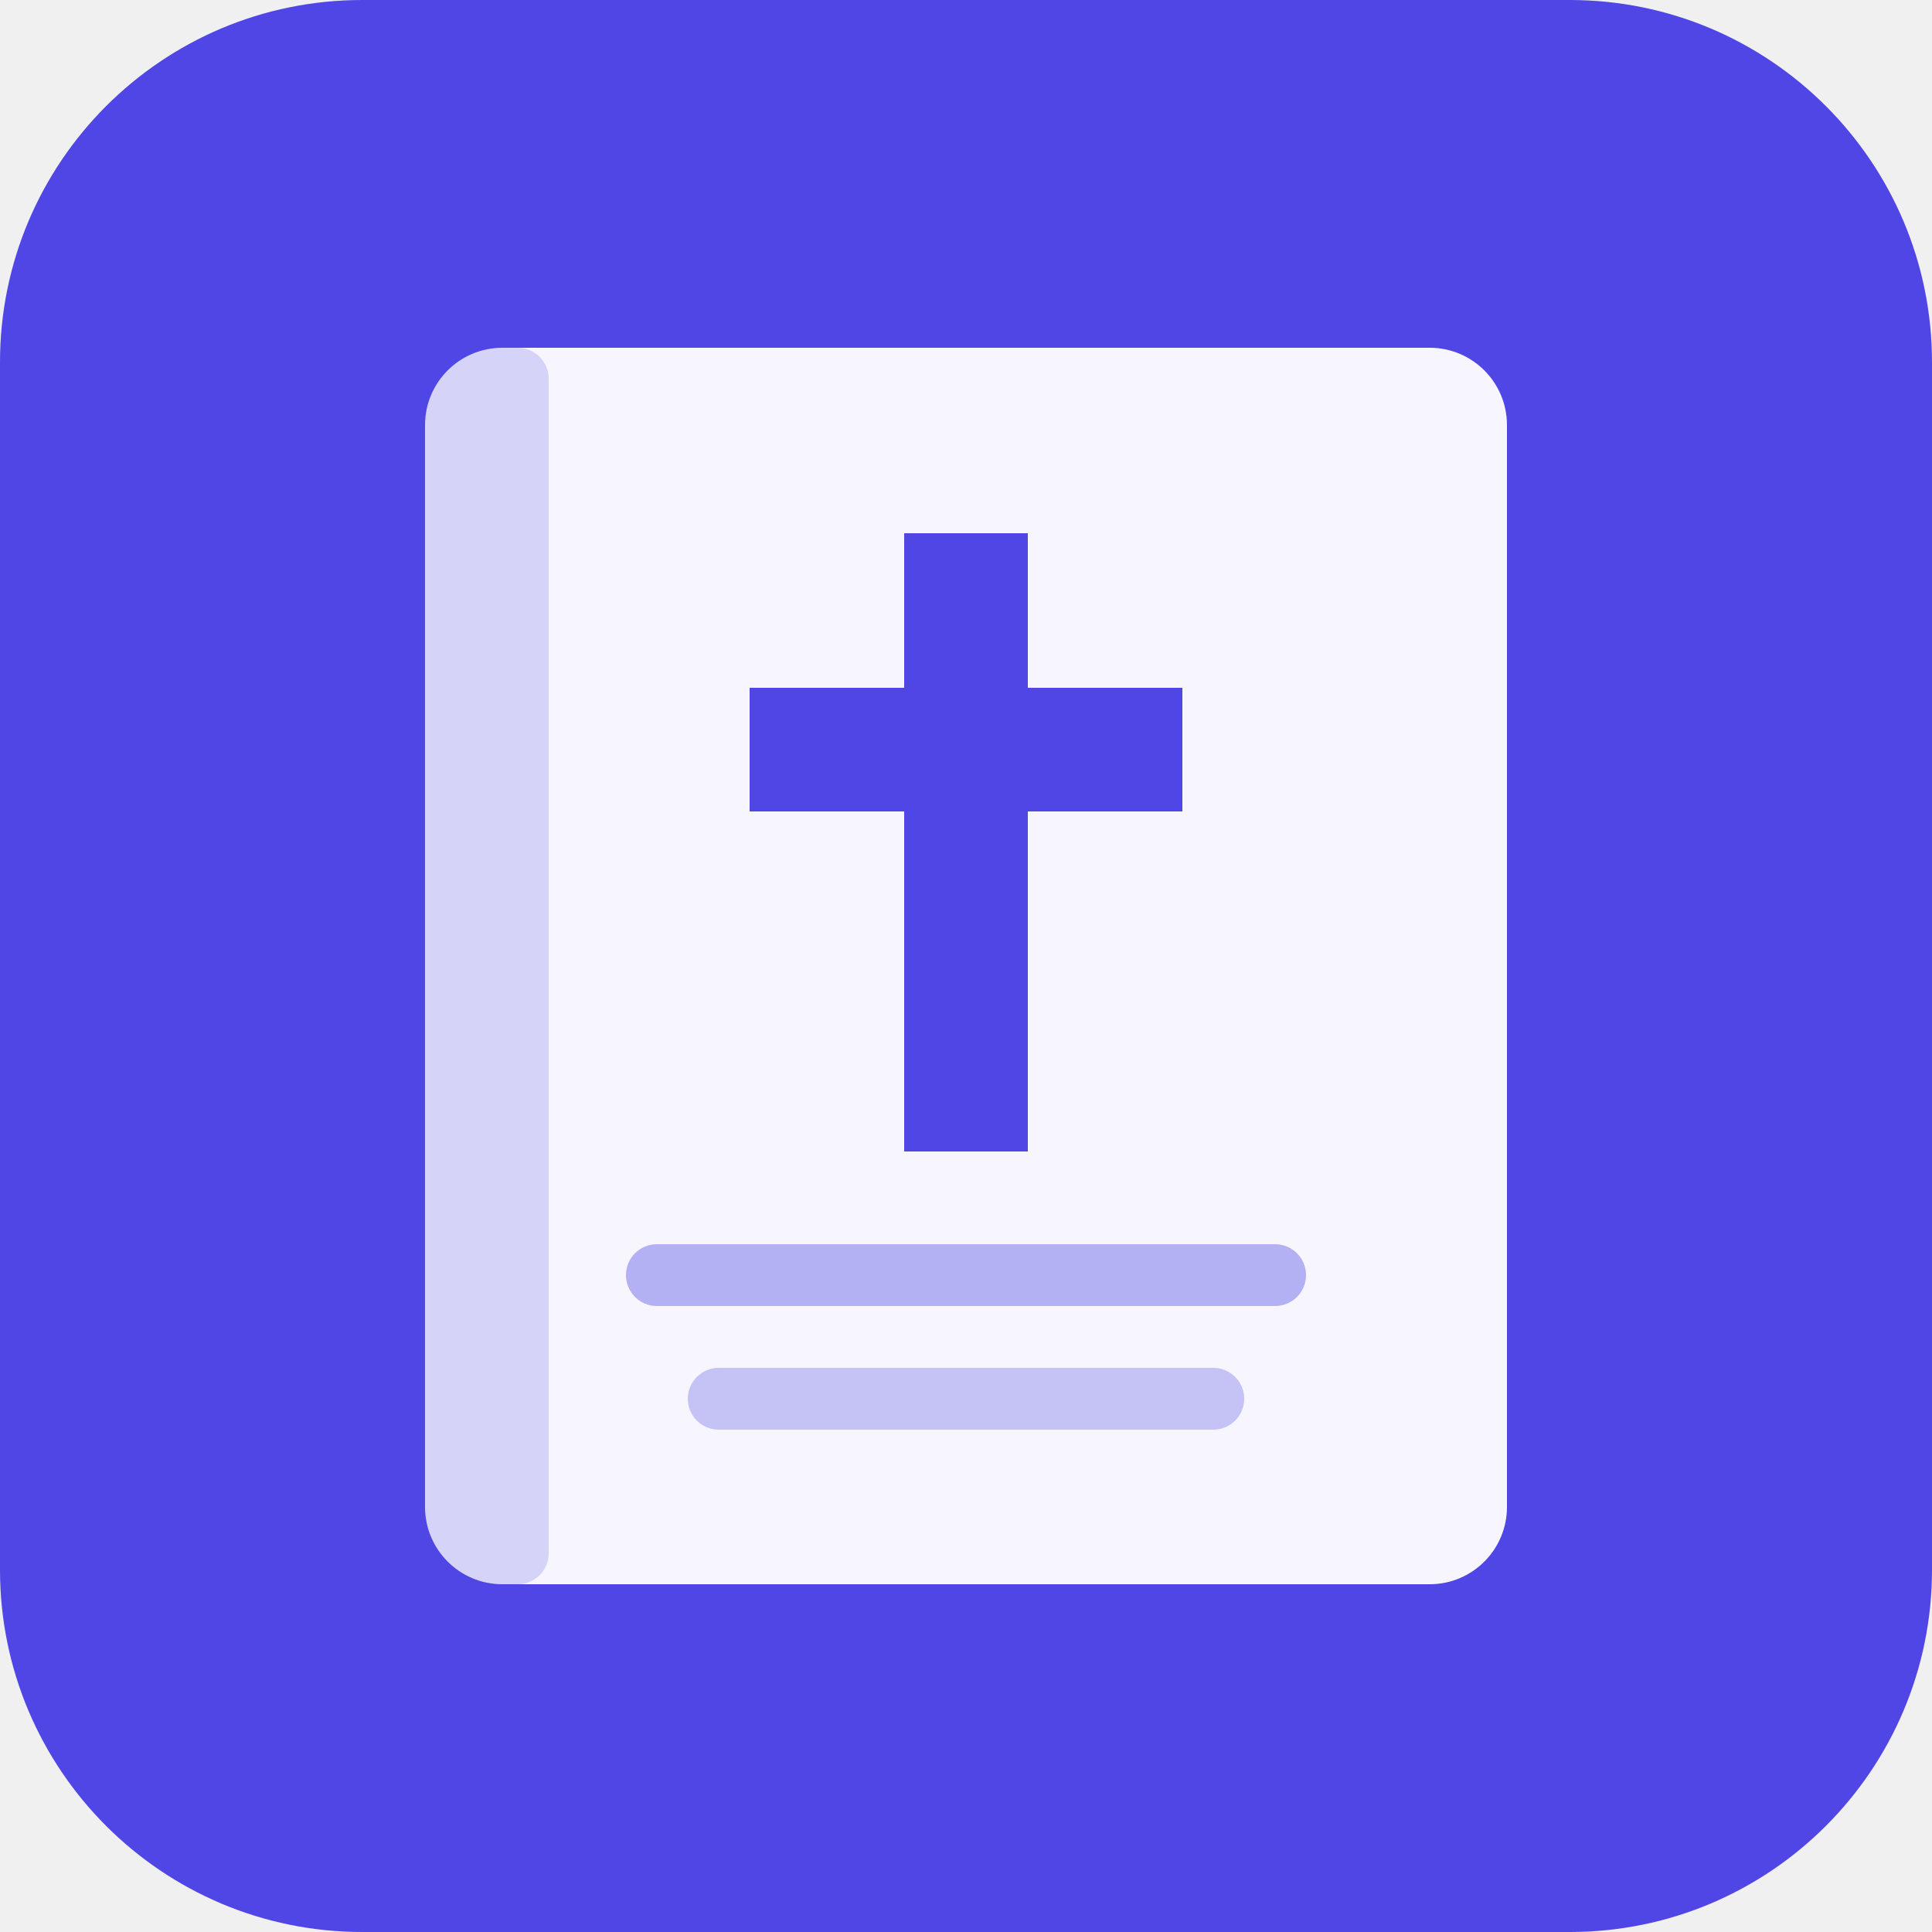
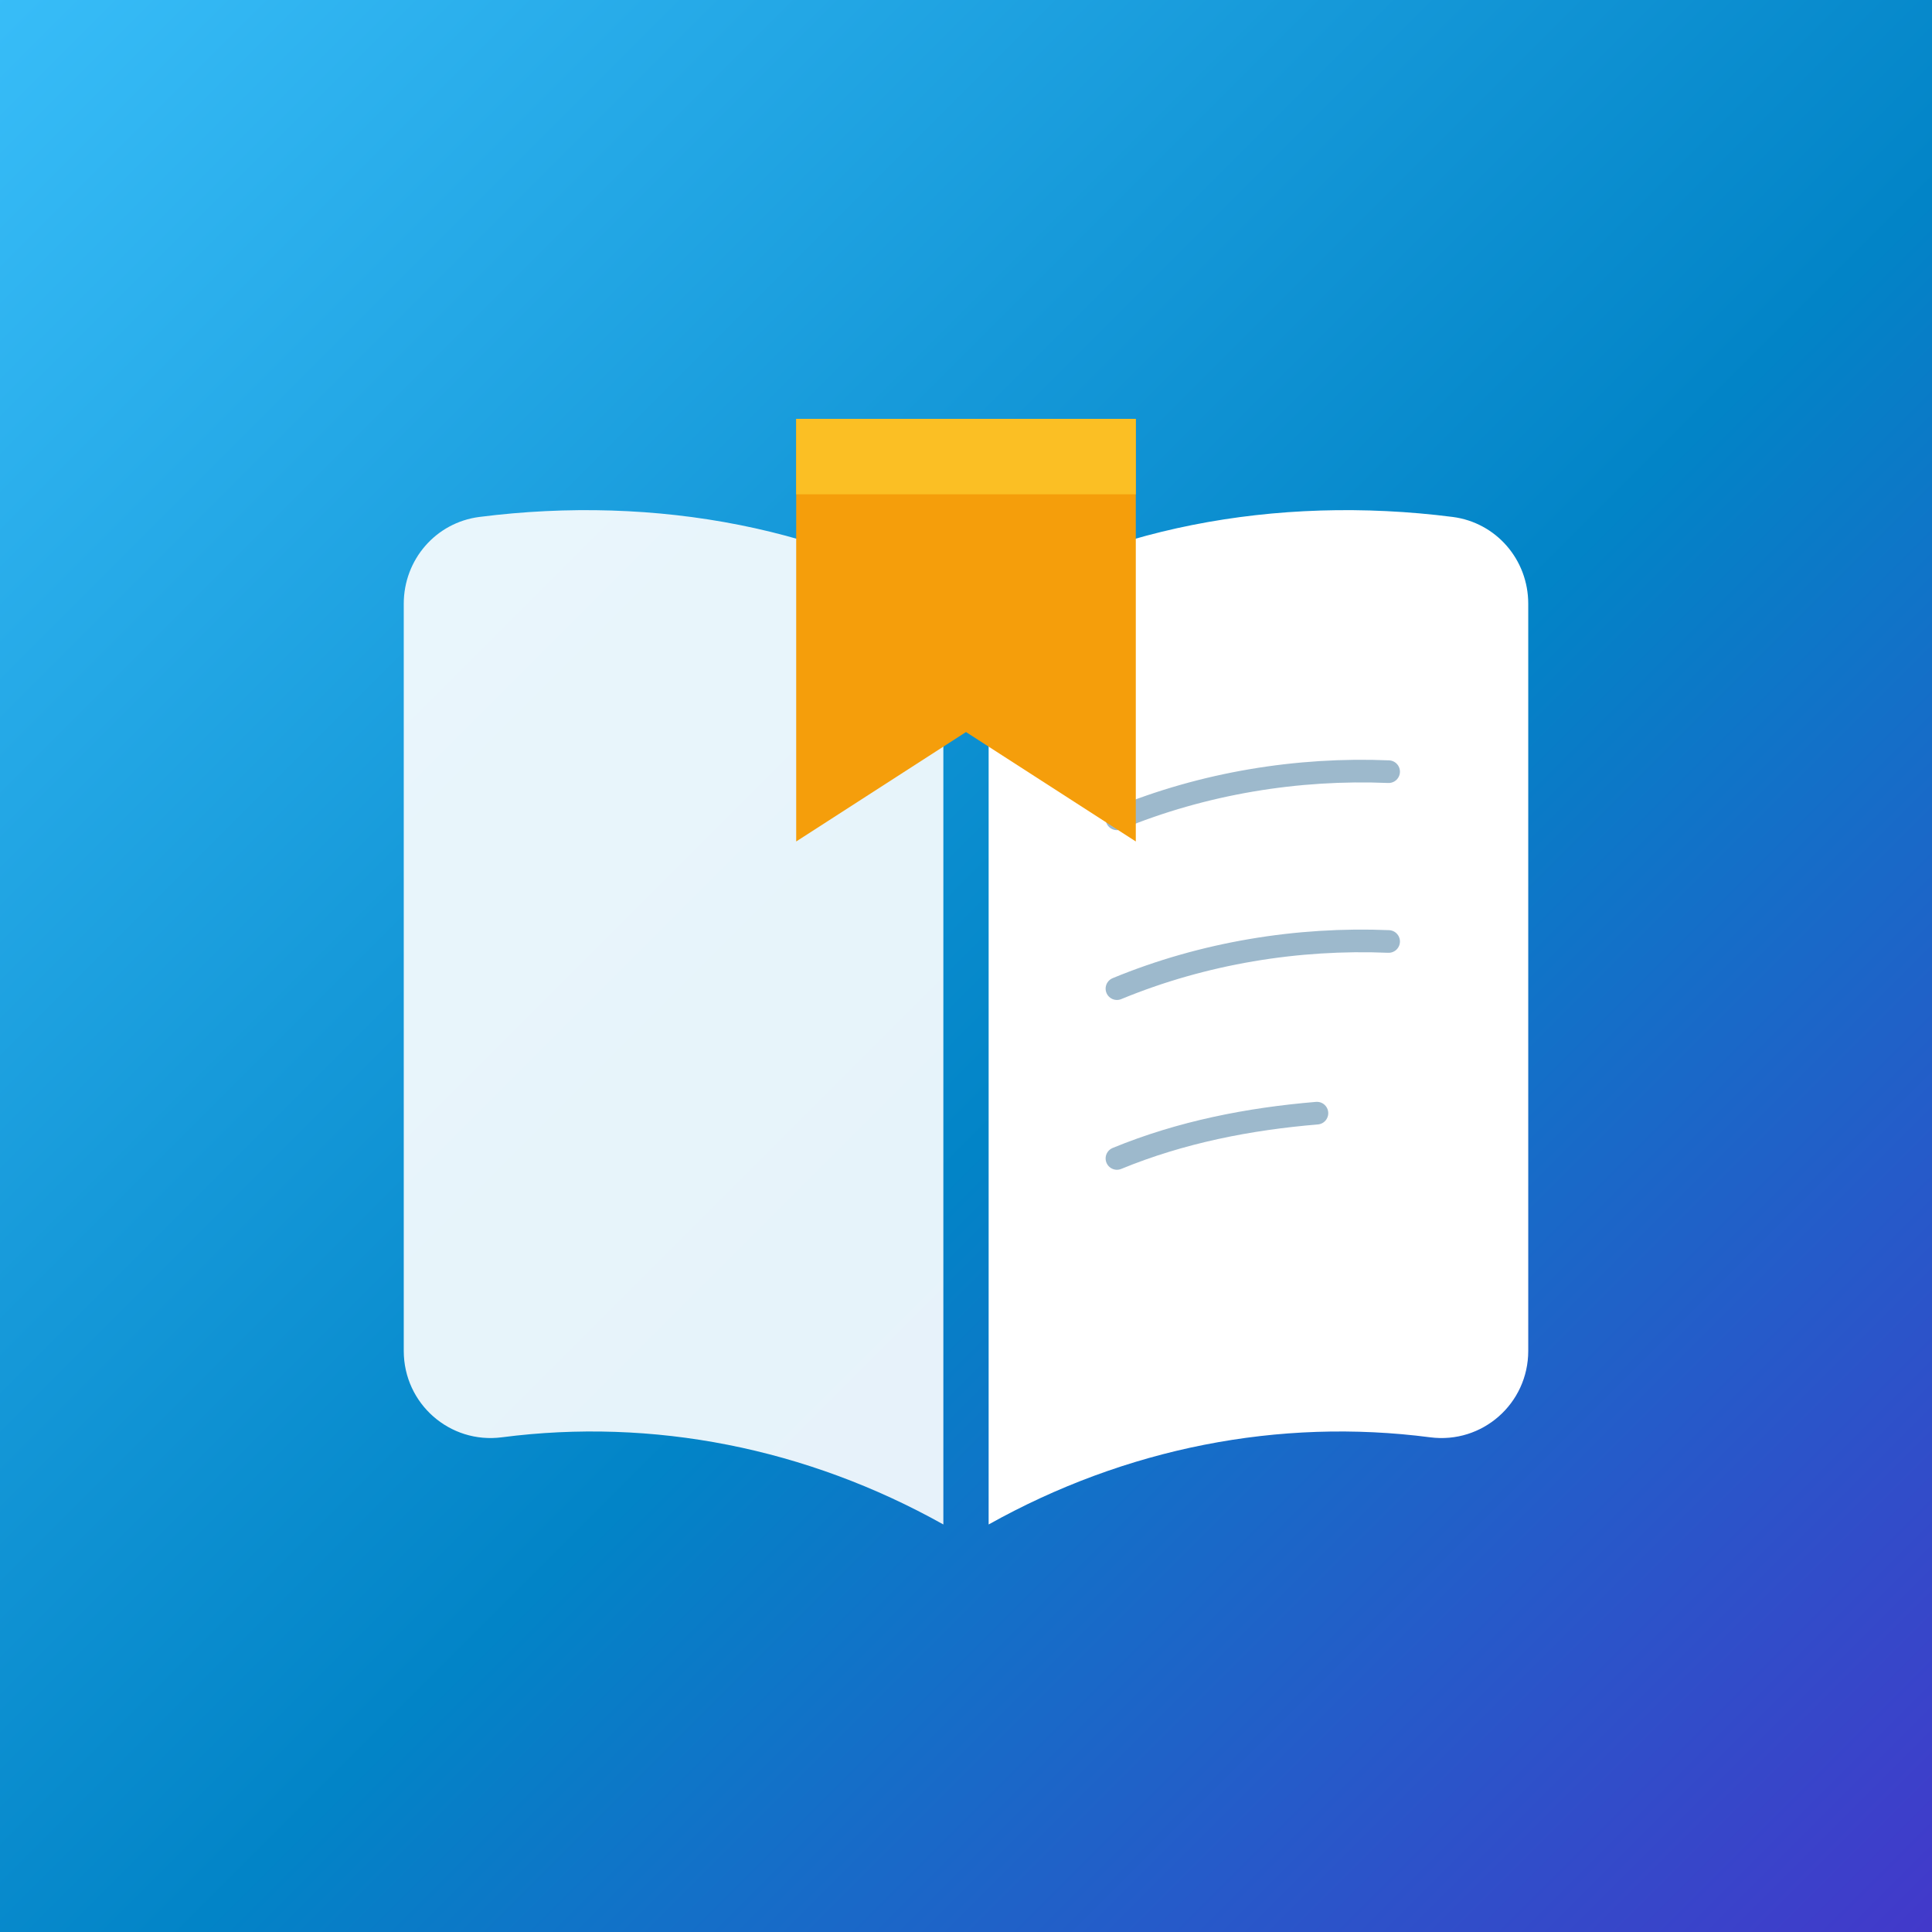
- <svg xmlns="http://www.w3.org/2000/svg" width="32" height="32" viewBox="0 0 32 32">
-   <rect width="32" height="32" rx="6" fill="#4f46e5" />
-   <g transform="translate(3.2, 3.2)">
-     <rect x="3.84" y="2.56" width="17.92" height="20.48" rx="1.28" fill="#ffffff" opacity="0.95" />
-     <rect x="3.84" y="2.56" width="2.048" height="20.48" rx="0.512" fill="#4f46e5" opacity="0.2" />
-     <rect x="11.776" y="5.632" width="2.048" height="10.24" fill="#4f46e5" />
-     <rect x="9.216" y="8.192" width="7.168" height="2.048" fill="#4f46e5" />
-     <rect x="7.168" y="17.408" width="11.264" height="1.024" rx="0.512" fill="#4f46e5" opacity="0.4" />
-     <rect x="8.192" y="19.456" width="9.216" height="1.024" rx="0.512" fill="#4f46e5" opacity="0.3" />
+ <svg xmlns="http://www.w3.org/2000/svg" viewBox="0 0 512 512" width="512" height="512">
+   <defs>
+     <linearGradient id="bg" x1="0" y1="0" x2="1" y2="1">
+       <stop offset="0" stop-color="#38bdf8" />
+       <stop offset="0.55" stop-color="#0284c7" />
+       <stop offset="1" stop-color="#4338ca" />
+     </linearGradient>
+   </defs>
+   <rect width="512" height="512" fill="url(#bg)" />
+   <g transform="translate(16 21) scale(10)">
+     <path d="M24 14.2C20.5 11.9 15.8 11 11.1 11.6c-1.15.15-2 1.13-2 2.3v19.8c0 1.4 1.22 2.47 2.6 2.29 4-.52 8.07.28 11.7 2.31V14.2z" fill="#ffffff" fill-opacity="0.9" />
+     <path d="M24 14.2C27.5 11.9 32.2 11 36.9 11.6c1.15.15 2 1.13 2 2.3v19.8c0 1.4-1.22 2.47-2.6 2.29-4-.52-8.07.28-11.7 2.31V14.2z" fill="#ffffff" />
+     <path d="M28 19.6c2.3-.95 4.8-1.35 7.2-1.25M28 24.1c2.3-.95 4.8-1.35 7.2-1.25M28 28.6c1.7-.7 3.5-1.05 5.3-1.2" stroke="#0b4f80" stroke-width="0.6" stroke-linecap="round" opacity="0.4" fill="none" />
+     <path d="M19.5 9h9v11.2L24 17.3l-4.5 2.9V9z" fill="#f59e0b" />
+     <path d="M19.5 9h9v2h-9z" fill="#fbbf24" />
  </g>
</svg>
